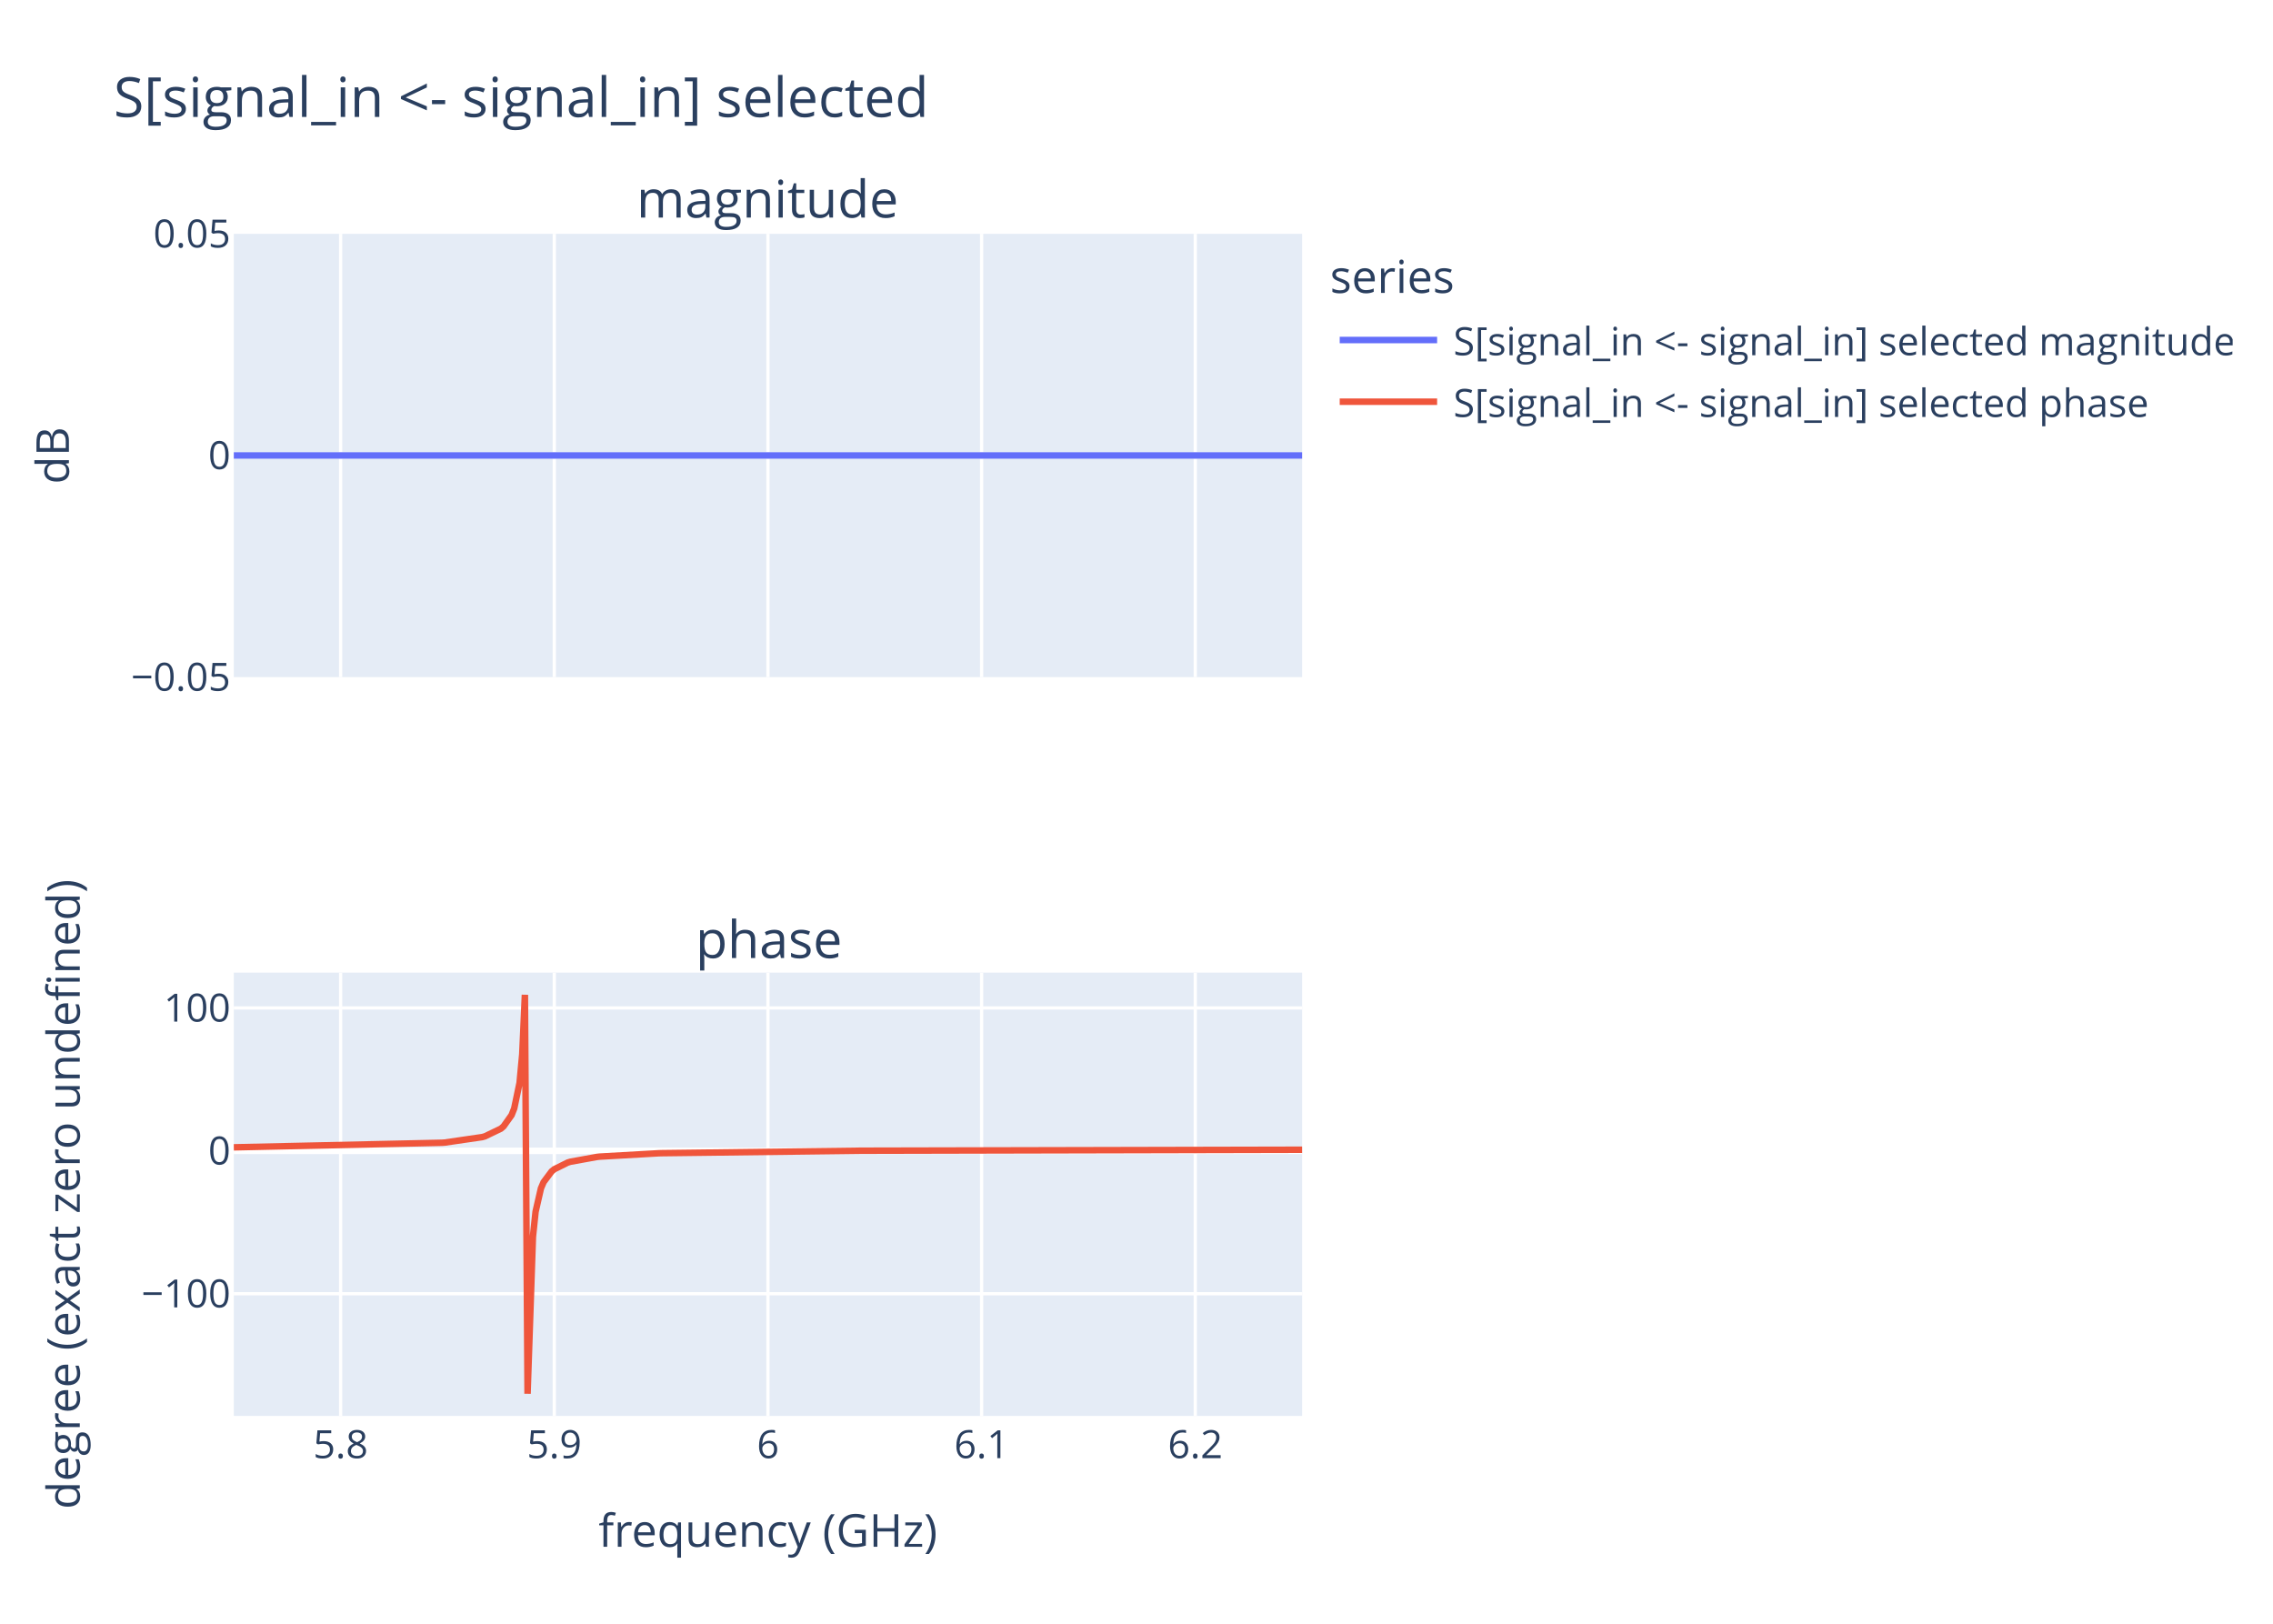
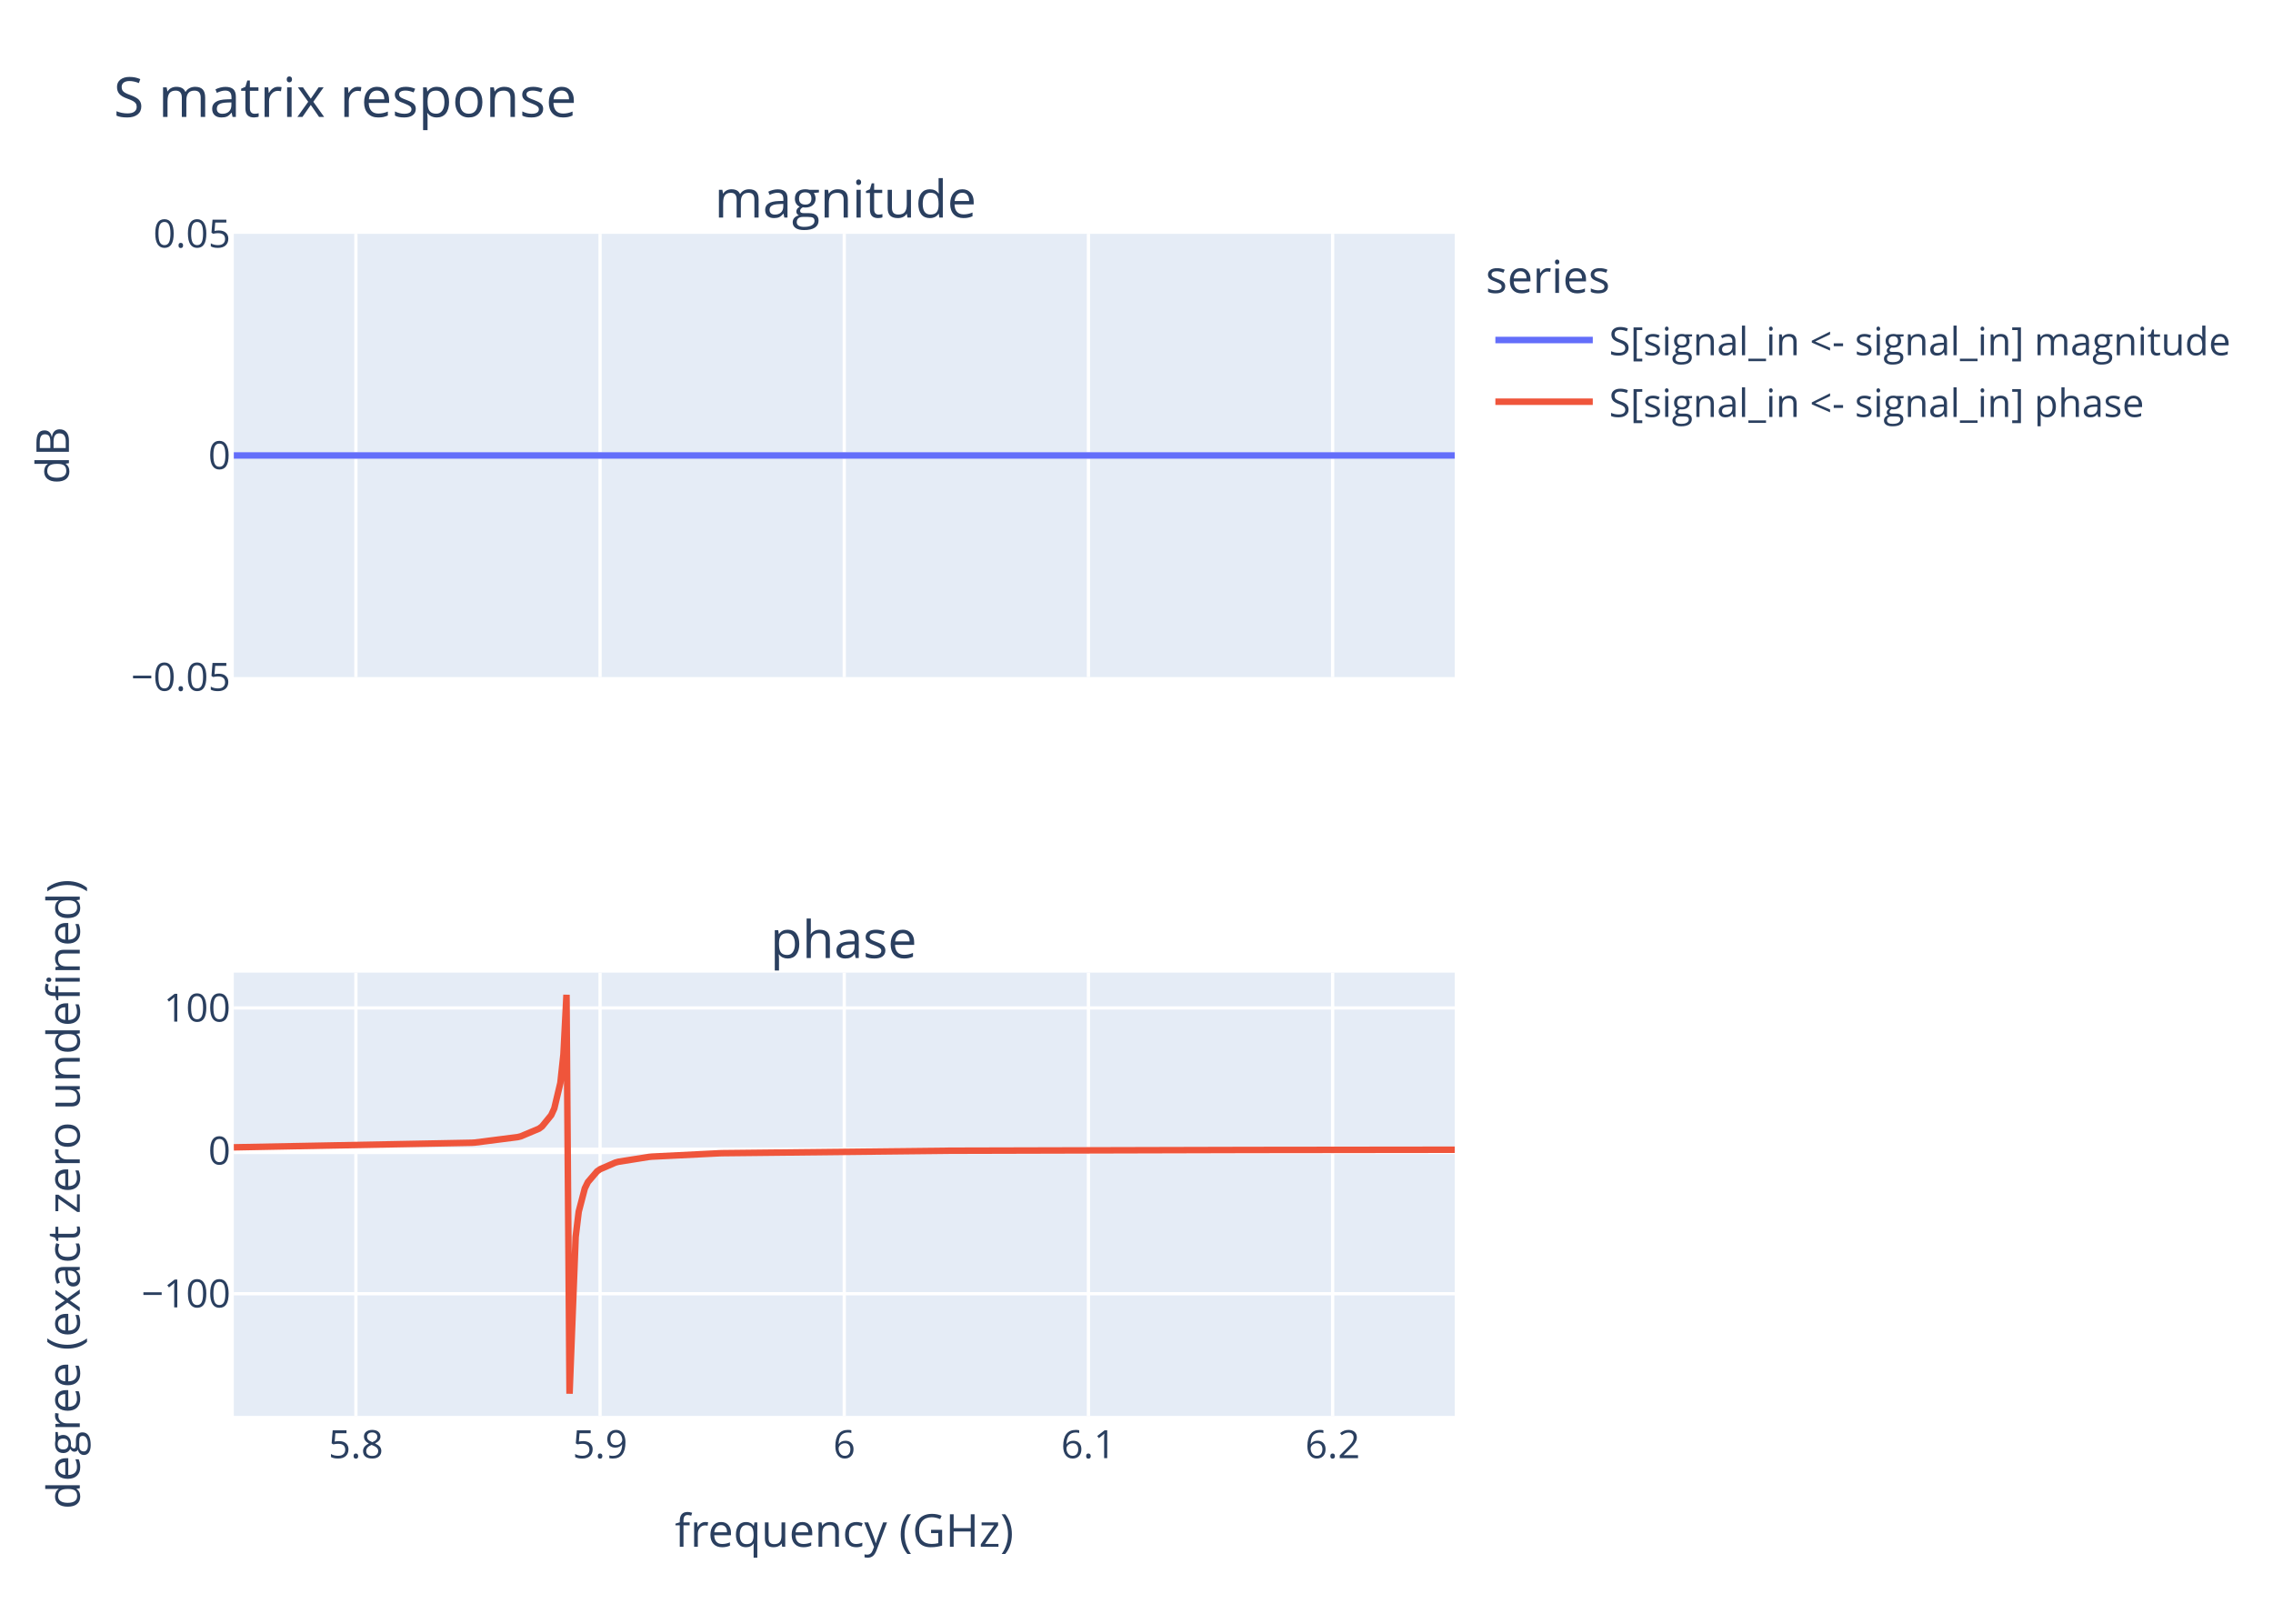
<svg xmlns="http://www.w3.org/2000/svg" class="main-svg" width="700" height="500" style="" viewBox="0 0 700 500">
  <rect x="0" y="0" width="700" height="500" style="fill: rgb(255, 255, 255); fill-opacity: 1;" />
-   <defs id="defs-88affb">
+   <defs id="defs-3c462e">
    <g class="clips">
-       <clipPath id="clip88affbxyplot" class="plotclip">
-         <rect width="329" height="136.5" />
-       </clipPath>
-       <clipPath id="clip88affbx2y2plot" class="plotclip">
-         <rect width="329" height="136.5" />
-       </clipPath>
-       <clipPath class="axesclip" id="clip88affbx">
-         <rect x="72" y="0" width="329" height="500" />
-       </clipPath>
-       <clipPath class="axesclip" id="clip88affby">
+       <clipPath id="clip3c462exyplot" class="plotclip">
+         <rect width="376" height="136.5" />
+       </clipPath>
+       <clipPath id="clip3c462ex2y2plot" class="plotclip">
+         <rect width="376" height="136.5" />
+       </clipPath>
+       <clipPath class="axesclip" id="clip3c462ex">
+         <rect x="72" y="0" width="376" height="500" />
+       </clipPath>
+       <clipPath class="axesclip" id="clip3c462ey">
        <rect x="0" y="72" width="700" height="136.5" />
      </clipPath>
-       <clipPath class="axesclip" id="clip88affbxy">
-         <rect x="72" y="72" width="329" height="136.5" />
-       </clipPath>
-       <clipPath class="axesclip" id="clip88affby2">
+       <clipPath class="axesclip" id="clip3c462exy">
+         <rect x="72" y="72" width="376" height="136.5" />
+       </clipPath>
+       <clipPath class="axesclip" id="clip3c462ey2">
        <rect x="0" y="299.5" width="700" height="136.5" />
      </clipPath>
-       <clipPath class="axesclip" id="clip88affbxy2">
-         <rect x="72" y="299.5" width="329" height="136.5" />
-       </clipPath>
-       <clipPath class="axesclip" id="clip88affbx2">
-         <rect x="72" y="0" width="329" height="500" />
-       </clipPath>
-       <clipPath class="axesclip" id="clip88affbx2y">
-         <rect x="72" y="72" width="329" height="136.5" />
-       </clipPath>
-       <clipPath class="axesclip" id="clip88affbx2y2">
-         <rect x="72" y="299.5" width="329" height="136.5" />
+       <clipPath class="axesclip" id="clip3c462exy2">
+         <rect x="72" y="299.5" width="376" height="136.5" />
+       </clipPath>
+       <clipPath class="axesclip" id="clip3c462ex2">
+         <rect x="72" y="0" width="376" height="500" />
+       </clipPath>
+       <clipPath class="axesclip" id="clip3c462ex2y">
+         <rect x="72" y="72" width="376" height="136.5" />
+       </clipPath>
+       <clipPath class="axesclip" id="clip3c462ex2y2">
+         <rect x="72" y="299.5" width="376" height="136.5" />
      </clipPath>
    </g>
    <g class="gradients" />
    <g class="patterns" />
  </defs>
  <g class="bglayer">
-     <rect class="bg" x="72" y="72" width="329" height="136.5" style="fill: rgb(229, 236, 246); fill-opacity: 1; stroke-width: 0;" />
-     <rect class="bg" x="72" y="299.5" width="329" height="136.5" style="fill: rgb(229, 236, 246); fill-opacity: 1; stroke-width: 0;" />
+     <rect class="bg" x="72" y="72" width="376" height="136.5" style="fill: rgb(229, 236, 246); fill-opacity: 1; stroke-width: 0;" />
+     <rect class="bg" x="72" y="299.5" width="376" height="136.5" style="fill: rgb(229, 236, 246); fill-opacity: 1; stroke-width: 0;" />
  </g>
  <g class="layer-below">
    <g class="imagelayer" />
    <g class="shapelayer" />
  </g>
  <g class="cartesianlayer">
    <g class="subplot xy">
      <g class="layer-subplot">
        <g class="shapelayer" />
        <g class="imagelayer" />
      </g>
      <g class="minor-gridlayer">
        <g class="x" />
        <g class="y" />
      </g>
      <g class="gridlayer">
        <g class="x">
-           <path class="xgrid crisp" transform="translate(104.9,0)" d="M0,72v136.5" style="stroke: rgb(255, 255, 255); stroke-opacity: 1; stroke-width: 1px;" />
-           <path class="xgrid crisp" transform="translate(170.7,0)" d="M0,72v136.5" style="stroke: rgb(255, 255, 255); stroke-opacity: 1; stroke-width: 1px;" />
-           <path class="xgrid crisp" transform="translate(236.5,0)" d="M0,72v136.5" style="stroke: rgb(255, 255, 255); stroke-opacity: 1; stroke-width: 1px;" />
-           <path class="xgrid crisp" transform="translate(302.3,0)" d="M0,72v136.5" style="stroke: rgb(255, 255, 255); stroke-opacity: 1; stroke-width: 1px;" />
-           <path class="xgrid crisp" transform="translate(368.1,0)" d="M0,72v136.5" style="stroke: rgb(255, 255, 255); stroke-opacity: 1; stroke-width: 1px;" />
+           <path class="xgrid crisp" transform="translate(109.6,0)" d="M0,72v136.5" style="stroke: rgb(255, 255, 255); stroke-opacity: 1; stroke-width: 1px;" />
+           <path class="xgrid crisp" transform="translate(184.8,0)" d="M0,72v136.5" style="stroke: rgb(255, 255, 255); stroke-opacity: 1; stroke-width: 1px;" />
+           <path class="xgrid crisp" transform="translate(260,0)" d="M0,72v136.5" style="stroke: rgb(255, 255, 255); stroke-opacity: 1; stroke-width: 1px;" />
+           <path class="xgrid crisp" transform="translate(335.2,0)" d="M0,72v136.5" style="stroke: rgb(255, 255, 255); stroke-opacity: 1; stroke-width: 1px;" />
+           <path class="xgrid crisp" transform="translate(410.4,0)" d="M0,72v136.5" style="stroke: rgb(255, 255, 255); stroke-opacity: 1; stroke-width: 1px;" />
        </g>
        <g class="y" />
      </g>
      <g class="zerolinelayer">
-         <path class="yzl zl crisp" transform="translate(0,140.25)" d="M72,0h329" style="stroke: rgb(255, 255, 255); stroke-opacity: 1; stroke-width: 2px;" />
+         <path class="yzl zl crisp" transform="translate(0,140.25)" d="M72,0h376" style="stroke: rgb(255, 255, 255); stroke-opacity: 1; stroke-width: 2px;" />
      </g>
      <g class="layer-between">
        <g class="shapelayer" />
        <g class="imagelayer" />
      </g>
      <path class="xlines-below" />
      <path class="ylines-below" />
      <g class="overlines-below" />
      <g class="xaxislayer-below" />
      <g class="yaxislayer-below" />
      <g class="overaxes-below" />
      <g class="overplot">
-         <g class="xy" transform="translate(72,72)" clip-path="url(#clip88affbxyplot)">
+         <g class="xy" transform="translate(72,72)" clip-path="url(#clip3c462exyplot)">
          <g class="scatterlayer mlayer">
-             <g class="trace scatter traceee6401" style="stroke-miterlimit: 2; opacity: 1;">
+             <g class="trace scatter trace12425b" style="stroke-miterlimit: 2; opacity: 1;">
              <g class="fills" />
              <g class="errorbars" />
              <g class="lines">
-                 <path class="js-line" d="M0,68.25L329,68.25" style="vector-effect: none; fill: none; stroke: rgb(99, 110, 250); stroke-opacity: 1; stroke-width: 2px; opacity: 1;" />
+                 <path class="js-line" d="M0,68.25L376,68.25" style="vector-effect: none; fill: none; stroke: rgb(99, 110, 250); stroke-opacity: 1; stroke-width: 2px; opacity: 1;" />
              </g>
              <g class="points" />
              <g class="text" />
            </g>
          </g>
        </g>
      </g>
      <g class="zerolinelayer-above" />
      <path class="xlines-above crisp" d="M0,0" style="fill: none;" />
      <path class="ylines-above crisp" d="M0,0" style="fill: none;" />
      <g class="overlines-above" />
      <g class="xaxislayer-above" />
      <g class="yaxislayer-above">
        <g class="ytick">
          <text text-anchor="end" x="71" y="4.2" transform="translate(0,208.5)" style="font-family: 'Open Sans', verdana, arial, sans-serif; font-size: 12px; fill: rgb(42, 63, 95); fill-opacity: 1; white-space: pre;">−0.05</text>
        </g>
        <g class="ytick">
          <text text-anchor="end" x="71" y="4.2" style="font-family: 'Open Sans', verdana, arial, sans-serif; font-size: 12px; fill: rgb(42, 63, 95); fill-opacity: 1; white-space: pre;" transform="translate(0,140.25)">0</text>
        </g>
        <g class="ytick">
          <text text-anchor="end" x="71" y="4.2" style="font-family: 'Open Sans', verdana, arial, sans-serif; font-size: 12px; fill: rgb(42, 63, 95); fill-opacity: 1; white-space: pre;" transform="translate(0,72)">0.05</text>
        </g>
      </g>
      <g class="overaxes-above" />
    </g>
    <g class="subplot x2y2">
      <g class="layer-subplot">
        <g class="shapelayer" />
        <g class="imagelayer" />
      </g>
      <g class="minor-gridlayer">
        <g class="x2" />
        <g class="y2" />
      </g>
      <g class="gridlayer">
        <g class="x2">
-           <path class="x2grid crisp" transform="translate(104.9,0)" d="M0,299.5v136.5" style="stroke: rgb(255, 255, 255); stroke-opacity: 1; stroke-width: 1px;" />
-           <path class="x2grid crisp" transform="translate(170.7,0)" d="M0,299.5v136.5" style="stroke: rgb(255, 255, 255); stroke-opacity: 1; stroke-width: 1px;" />
-           <path class="x2grid crisp" transform="translate(236.5,0)" d="M0,299.5v136.5" style="stroke: rgb(255, 255, 255); stroke-opacity: 1; stroke-width: 1px;" />
-           <path class="x2grid crisp" transform="translate(302.3,0)" d="M0,299.5v136.5" style="stroke: rgb(255, 255, 255); stroke-opacity: 1; stroke-width: 1px;" />
-           <path class="x2grid crisp" transform="translate(368.1,0)" d="M0,299.5v136.5" style="stroke: rgb(255, 255, 255); stroke-opacity: 1; stroke-width: 1px;" />
+           <path class="x2grid crisp" transform="translate(109.6,0)" d="M0,299.5v136.5" style="stroke: rgb(255, 255, 255); stroke-opacity: 1; stroke-width: 1px;" />
+           <path class="x2grid crisp" transform="translate(184.8,0)" d="M0,299.5v136.5" style="stroke: rgb(255, 255, 255); stroke-opacity: 1; stroke-width: 1px;" />
+           <path class="x2grid crisp" transform="translate(260,0)" d="M0,299.5v136.5" style="stroke: rgb(255, 255, 255); stroke-opacity: 1; stroke-width: 1px;" />
+           <path class="x2grid crisp" transform="translate(335.2,0)" d="M0,299.5v136.5" style="stroke: rgb(255, 255, 255); stroke-opacity: 1; stroke-width: 1px;" />
+           <path class="x2grid crisp" transform="translate(410.4,0)" d="M0,299.5v136.5" style="stroke: rgb(255, 255, 255); stroke-opacity: 1; stroke-width: 1px;" />
        </g>
        <g class="y2">
-           <path class="y2grid crisp" transform="translate(0,398.38)" d="M72,0h329" style="stroke: rgb(255, 255, 255); stroke-opacity: 1; stroke-width: 1px;" />
-           <path class="y2grid crisp" transform="translate(0,310.38)" d="M72,0h329" style="stroke: rgb(255, 255, 255); stroke-opacity: 1; stroke-width: 1px;" />
+           <path class="y2grid crisp" transform="translate(0,398.38)" d="M72,0h376" style="stroke: rgb(255, 255, 255); stroke-opacity: 1; stroke-width: 1px;" />
+           <path class="y2grid crisp" transform="translate(0,310.38)" d="M72,0h376" style="stroke: rgb(255, 255, 255); stroke-opacity: 1; stroke-width: 1px;" />
        </g>
      </g>
      <g class="zerolinelayer">
-         <path class="y2zl zl crisp" transform="translate(0,354.38)" d="M72,0h329" style="stroke: rgb(255, 255, 255); stroke-opacity: 1; stroke-width: 2px;" />
+         <path class="y2zl zl crisp" transform="translate(0,354.38)" d="M72,0h376" style="stroke: rgb(255, 255, 255); stroke-opacity: 1; stroke-width: 2px;" />
      </g>
      <g class="layer-between">
        <g class="shapelayer" />
        <g class="imagelayer" />
      </g>
      <path class="xlines-below" />
      <path class="ylines-below" />
      <g class="overlines-below" />
      <g class="xaxislayer-below" />
      <g class="yaxislayer-below" />
      <g class="overaxes-below" />
      <g class="overplot">
-         <g class="x2y2" transform="translate(72,299.5)" clip-path="url(#clip88affbx2y2plot)">
+         <g class="x2y2" transform="translate(72,299.5)" clip-path="url(#clip3c462ex2y2plot)">
          <g class="scatterlayer mlayer">
-             <g class="trace scatter tracee0b87c" style="stroke-miterlimit: 2; opacity: 1;">
+             <g class="trace scatter tracefb3ca2" style="stroke-miterlimit: 2; opacity: 1;">
              <g class="fills" />
              <g class="errorbars" />
              <g class="lines">
-                 <path class="js-line" d="M0,53.8L64.16,52.39L64.98,52.33L76.49,50.65L77.32,50.42L82.25,48.05L83.07,47.35L85.54,43.88L86.36,41.82L88.01,33.94L88.83,25.16L89.65,6.83L90.47,129.67L92.12,81.37L92.94,73.62L94.59,66.43L95.41,64.51L97.88,61.21L98.7,60.54L102.81,58.5L103.64,58.24L111.86,56.75L112.68,56.66L130.78,55.63L131.6,55.6L192.47,54.85L193.29,54.84L329,54.54" style="vector-effect: none; fill: none; stroke: rgb(239, 85, 59); stroke-opacity: 1; stroke-width: 2px; opacity: 1;" />
+                 <path class="js-line" d="M0,53.8L73.32,52.39L74.26,52.33L87.42,50.65L88.36,50.42L94,48.05L94.94,47.35L97.76,43.88L98.7,41.82L100.58,33.94L101.52,25.16L102.46,6.82L103.4,129.67L105.28,81.37L106.22,73.62L108.1,66.43L109.04,64.51L111.86,61.21L112.8,60.54L117.5,58.5L118.44,58.24L127.84,56.75L128.78,56.66L149.46,55.63L150.4,55.6L220.9,54.84L221.84,54.84L313.96,54.61L314.9,54.61L376,54.54" style="vector-effect: none; fill: none; stroke: rgb(239, 85, 59); stroke-opacity: 1; stroke-width: 2px; opacity: 1;" />
              </g>
              <g class="points" />
              <g class="text" />
            </g>
          </g>
        </g>
      </g>
      <g class="zerolinelayer-above" />
      <path class="xlines-above crisp" d="M0,0" style="fill: none;" />
      <path class="ylines-above crisp" d="M0,0" style="fill: none;" />
      <g class="overlines-above" />
      <g class="xaxislayer-above">
        <g class="x2tick">
-           <text text-anchor="middle" x="0" y="449" transform="translate(104.9,0)" style="font-family: 'Open Sans', verdana, arial, sans-serif; font-size: 12px; fill: rgb(42, 63, 95); fill-opacity: 1; white-space: pre;">5.8</text>
-         </g>
-         <g class="x2tick">
-           <text text-anchor="middle" x="0" y="449" style="font-family: 'Open Sans', verdana, arial, sans-serif; font-size: 12px; fill: rgb(42, 63, 95); fill-opacity: 1; white-space: pre;" transform="translate(170.7,0)">5.9</text>
-         </g>
-         <g class="x2tick">
-           <text text-anchor="middle" x="0" y="449" style="font-family: 'Open Sans', verdana, arial, sans-serif; font-size: 12px; fill: rgb(42, 63, 95); fill-opacity: 1; white-space: pre;" transform="translate(236.5,0)">6</text>
-         </g>
-         <g class="x2tick">
-           <text text-anchor="middle" x="0" y="449" style="font-family: 'Open Sans', verdana, arial, sans-serif; font-size: 12px; fill: rgb(42, 63, 95); fill-opacity: 1; white-space: pre;" transform="translate(302.3,0)">6.1</text>
-         </g>
-         <g class="x2tick">
-           <text text-anchor="middle" x="0" y="449" style="font-family: 'Open Sans', verdana, arial, sans-serif; font-size: 12px; fill: rgb(42, 63, 95); fill-opacity: 1; white-space: pre;" transform="translate(368.1,0)">6.2</text>
+           <text text-anchor="middle" x="0" y="449" transform="translate(109.6,0)" style="font-family: 'Open Sans', verdana, arial, sans-serif; font-size: 12px; fill: rgb(42, 63, 95); fill-opacity: 1; white-space: pre;">5.8</text>
+         </g>
+         <g class="x2tick">
+           <text text-anchor="middle" x="0" y="449" style="font-family: 'Open Sans', verdana, arial, sans-serif; font-size: 12px; fill: rgb(42, 63, 95); fill-opacity: 1; white-space: pre;" transform="translate(184.8,0)">5.9</text>
+         </g>
+         <g class="x2tick">
+           <text text-anchor="middle" x="0" y="449" style="font-family: 'Open Sans', verdana, arial, sans-serif; font-size: 12px; fill: rgb(42, 63, 95); fill-opacity: 1; white-space: pre;" transform="translate(260,0)">6</text>
+         </g>
+         <g class="x2tick">
+           <text text-anchor="middle" x="0" y="449" style="font-family: 'Open Sans', verdana, arial, sans-serif; font-size: 12px; fill: rgb(42, 63, 95); fill-opacity: 1; white-space: pre;" transform="translate(335.2,0)">6.1</text>
+         </g>
+         <g class="x2tick">
+           <text text-anchor="middle" x="0" y="449" style="font-family: 'Open Sans', verdana, arial, sans-serif; font-size: 12px; fill: rgb(42, 63, 95); fill-opacity: 1; white-space: pre;" transform="translate(410.4,0)">6.2</text>
        </g>
      </g>
      <g class="yaxislayer-above">
        <g class="y2tick">
          <text text-anchor="end" x="71" y="4.2" transform="translate(0,398.38)" style="font-family: 'Open Sans', verdana, arial, sans-serif; font-size: 12px; fill: rgb(42, 63, 95); fill-opacity: 1; white-space: pre;">−100</text>
        </g>
        <g class="y2tick">
          <text text-anchor="end" x="71" y="4.2" style="font-family: 'Open Sans', verdana, arial, sans-serif; font-size: 12px; fill: rgb(42, 63, 95); fill-opacity: 1; white-space: pre;" transform="translate(0,354.38)">0</text>
        </g>
        <g class="y2tick">
          <text text-anchor="end" x="71" y="4.2" style="font-family: 'Open Sans', verdana, arial, sans-serif; font-size: 12px; fill: rgb(42, 63, 95); fill-opacity: 1; white-space: pre;" transform="translate(0,310.38)">100</text>
        </g>
      </g>
      <g class="overaxes-above" />
    </g>
  </g>
  <g class="polarlayer" />
  <g class="smithlayer" />
  <g class="ternarylayer" />
  <g class="geolayer" />
  <g class="funnelarealayer" />
  <g class="pielayer" />
  <g class="iciclelayer" />
  <g class="treemaplayer" />
  <g class="sunburstlayer" />
  <g class="glimages" />
-   <defs id="topdefs-88affb">
+   <defs id="topdefs-3c462e">
    <g class="clips" />
-     <clipPath id="legend88affb">
-       <rect width="280" height="67" x="0" y="0" />
+     <clipPath id="legend3c462e">
+       <rect width="232" height="67" x="0" y="0" />
    </clipPath>
  </defs>
  <g class="layer-above">
    <g class="imagelayer" />
    <g class="shapelayer" />
  </g>
  <g class="infolayer">
-     <g class="legend" pointer-events="all" transform="translate(407.58,72)">
-       <rect class="bg" shape-rendering="crispEdges" style="stroke: rgb(68, 68, 68); stroke-opacity: 1; fill: rgb(255, 255, 255); fill-opacity: 1; stroke-width: 0px;" width="280" height="67" x="0" y="0" />
-       <g class="scrollbox" transform="" clip-path="url(#legend88affb)">
+     <g class="legend" pointer-events="all" transform="translate(455.52,72)">
+       <rect class="bg" shape-rendering="crispEdges" style="stroke: rgb(68, 68, 68); stroke-opacity: 1; fill: rgb(255, 255, 255); fill-opacity: 1; stroke-width: 0px;" width="232" height="67" x="0" y="0" />
+       <g class="scrollbox" transform="" clip-path="url(#legend3c462e)">
        <text class="legendtitletext" text-anchor="start" x="2" y="18.2" style="font-family: 'Open Sans', verdana, arial, sans-serif; font-size: 14px; fill: rgb(42, 63, 95); fill-opacity: 1; white-space: pre; opacity: 1;">series</text>
        <g class="groups">
          <g class="traces" transform="translate(0,32.7)" style="opacity: 1;">
-             <text class="legendtext" text-anchor="start" x="40" y="4.68" style="font-family: 'Open Sans', verdana, arial, sans-serif; font-size: 12px; fill: rgb(42, 63, 95); fill-opacity: 1; white-space: pre;">S[signal_in &lt;- signal_in] selected magnitude</text>
+             <text class="legendtext" text-anchor="start" x="40" y="4.68" style="font-family: 'Open Sans', verdana, arial, sans-serif; font-size: 12px; fill: rgb(42, 63, 95); fill-opacity: 1; white-space: pre;">S[signal_in &lt;- signal_in] magnitude</text>
            <g class="layers" style="opacity: 1;">
              <g class="legendfill" />
              <g class="legendlines">
                <path class="js-line" d="M5,0h30" style="fill: none; stroke: rgb(99, 110, 250); stroke-opacity: 1; stroke-width: 2px;" />
              </g>
              <g class="legendsymbols">
                <g class="legendpoints" />
              </g>
            </g>
-             <rect class="legendtoggle" x="0" y="-9.5" width="274.807" height="19" style="fill: rgb(0, 0, 0); fill-opacity: 0;" />
+             <rect class="legendtoggle" x="0" y="-9.5" width="226.777" height="19" style="fill: rgb(0, 0, 0); fill-opacity: 0;" />
          </g>
          <g class="traces" transform="translate(0,51.7)" style="opacity: 1;">
-             <text class="legendtext" text-anchor="start" x="40" y="4.68" style="font-family: 'Open Sans', verdana, arial, sans-serif; font-size: 12px; fill: rgb(42, 63, 95); fill-opacity: 1; white-space: pre;">S[signal_in &lt;- signal_in] selected phase</text>
+             <text class="legendtext" text-anchor="start" x="40" y="4.68" style="font-family: 'Open Sans', verdana, arial, sans-serif; font-size: 12px; fill: rgb(42, 63, 95); fill-opacity: 1; white-space: pre;">S[signal_in &lt;- signal_in] phase</text>
            <g class="layers" style="opacity: 1;">
              <g class="legendfill" />
              <g class="legendlines">
                <path class="js-line" d="M5,0h30" style="fill: none; stroke: rgb(239, 85, 59); stroke-opacity: 1; stroke-width: 2px;" />
              </g>
              <g class="legendsymbols">
                <g class="legendpoints" />
              </g>
            </g>
-             <rect class="legendtoggle" x="0" y="-9.5" width="274.807" height="19" style="fill: rgb(0, 0, 0); fill-opacity: 0;" />
+             <rect class="legendtoggle" x="0" y="-9.5" width="226.777" height="19" style="fill: rgb(0, 0, 0); fill-opacity: 0;" />
          </g>
        </g>
      </g>
      <rect class="scrollbar" rx="20" ry="3" width="0" height="0" style="fill: rgb(128, 139, 164); fill-opacity: 1;" x="0" y="0" />
    </g>
    <g class="g-gtitle">
-       <text class="gtitle" x="35" y="36" text-anchor="start" dy="0em" style="opacity: 1; font-family: 'Open Sans', verdana, arial, sans-serif; font-size: 17px; fill: rgb(42, 63, 95); fill-opacity: 1; white-space: pre;">S[signal_in &lt;- signal_in] selected</text>
+       <text class="gtitle" x="35" y="36" text-anchor="start" dy="0em" style="opacity: 1; font-family: 'Open Sans', verdana, arial, sans-serif; font-size: 17px; fill: rgb(42, 63, 95); fill-opacity: 1; white-space: pre;">S matrix response</text>
    </g>
    <g class="g-xtitle" />
    <g class="g-x2title">
-       <text class="x2title" x="236.5" y="476.3" text-anchor="middle" style="opacity: 1; font-family: 'Open Sans', verdana, arial, sans-serif; font-size: 14px; fill: rgb(42, 63, 95); fill-opacity: 1; white-space: pre;">frequency (GHz)</text>
+       <text class="x2title" x="260" y="476.3" text-anchor="middle" style="opacity: 1; font-family: 'Open Sans', verdana, arial, sans-serif; font-size: 14px; fill: rgb(42, 63, 95); fill-opacity: 1; white-space: pre;">frequency (GHz)</text>
    </g>
    <g class="g-ytitle">
      <text class="ytitle" transform="rotate(-90,21.225,140.25)" x="21.225" y="140.25" text-anchor="middle" style="opacity: 1; font-family: 'Open Sans', verdana, arial, sans-serif; font-size: 14px; fill: rgb(42, 63, 95); fill-opacity: 1; white-space: pre;">dB</text>
    </g>
    <g class="g-y2title">
      <text class="y2title" transform="rotate(-90,24.56875,367.75)" x="24.569" y="367.75" text-anchor="middle" style="opacity: 1; font-family: 'Open Sans', verdana, arial, sans-serif; font-size: 14px; fill: rgb(42, 63, 95); fill-opacity: 1; white-space: pre;">degree (exact zero undefined)</text>
    </g>
    <g class="annotation" data-index="0" style="opacity: 1;">
-       <g class="annotation-text-g" transform="rotate(0,236.5,61.5)">
-         <g class="cursor-pointer" transform="translate(197,51)">
+       <g class="annotation-text-g" transform="rotate(0,260,61.5)">
+         <g class="cursor-pointer" transform="translate(221,51)">
          <rect class="bg" x="0.5" y="0.5" width="78" height="20" style="stroke-width: 1px; stroke: rgb(0, 0, 0); stroke-opacity: 0; fill: rgb(0, 0, 0); fill-opacity: 0;" />
          <text class="annotation-text" text-anchor="middle" x="39.359" y="16" style="font-family: 'Open Sans', verdana, arial, sans-serif; font-size: 16px; fill: rgb(42, 63, 95); fill-opacity: 1; white-space: pre;">magnitude</text>
        </g>
      </g>
    </g>
    <g class="annotation" data-index="1" style="opacity: 1;">
-       <g class="annotation-text-g" transform="rotate(0,236.5,289)">
-         <g class="cursor-pointer" transform="translate(213,279)">
+       <g class="annotation-text-g" transform="rotate(0,260,289)">
+         <g class="cursor-pointer" transform="translate(236,279)">
          <rect class="bg" x="0.5" y="0.5" width="47" height="20" style="stroke-width: 1px; stroke: rgb(0, 0, 0); stroke-opacity: 0; fill: rgb(0, 0, 0); fill-opacity: 0;" />
          <text class="annotation-text" text-anchor="middle" x="23.797" y="16" style="font-family: 'Open Sans', verdana, arial, sans-serif; font-size: 16px; fill: rgb(42, 63, 95); fill-opacity: 1; white-space: pre;">phase</text>
        </g>
      </g>
    </g>
  </g>
</svg>
